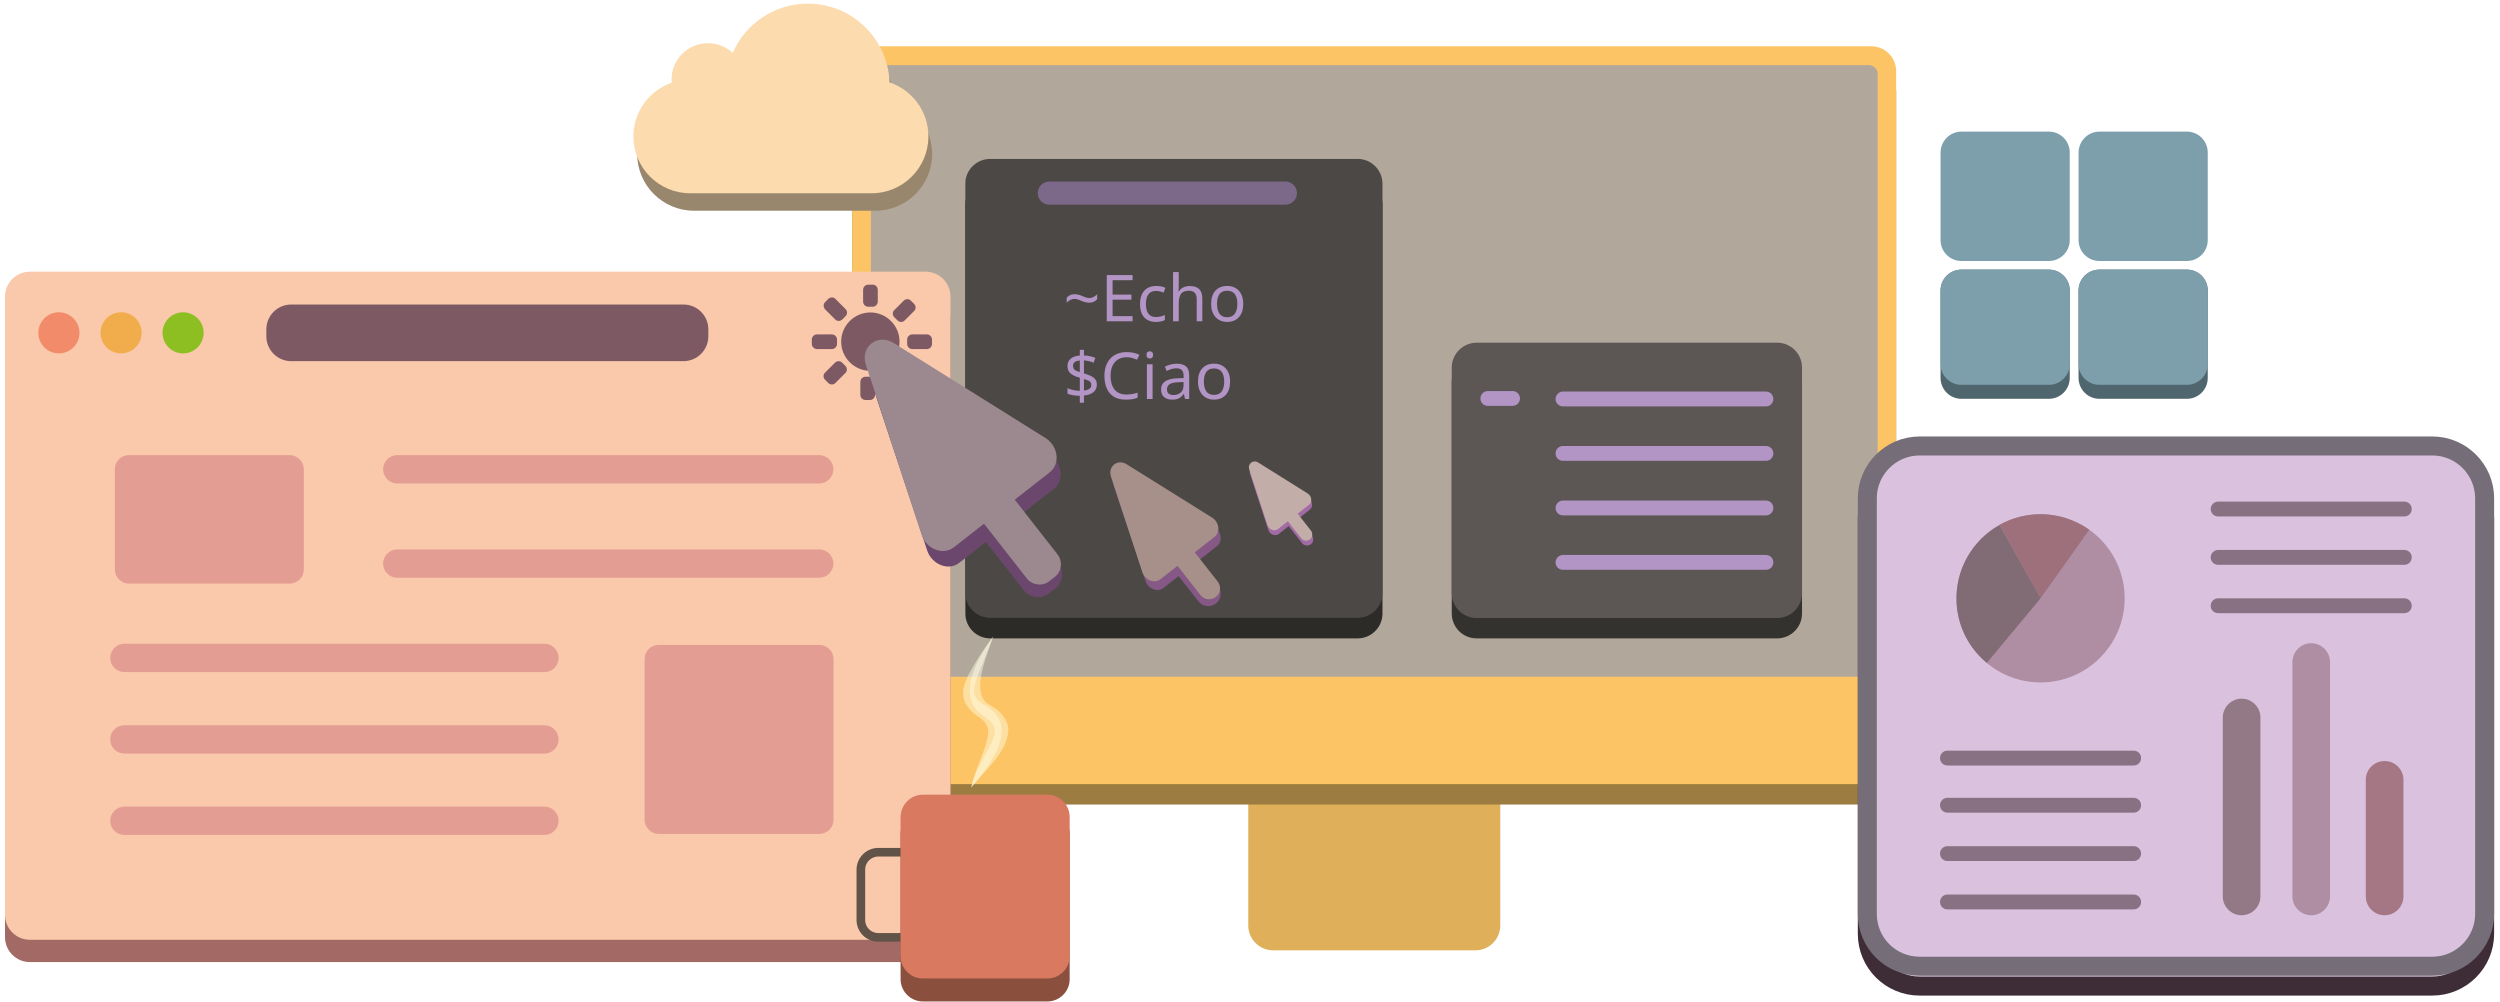
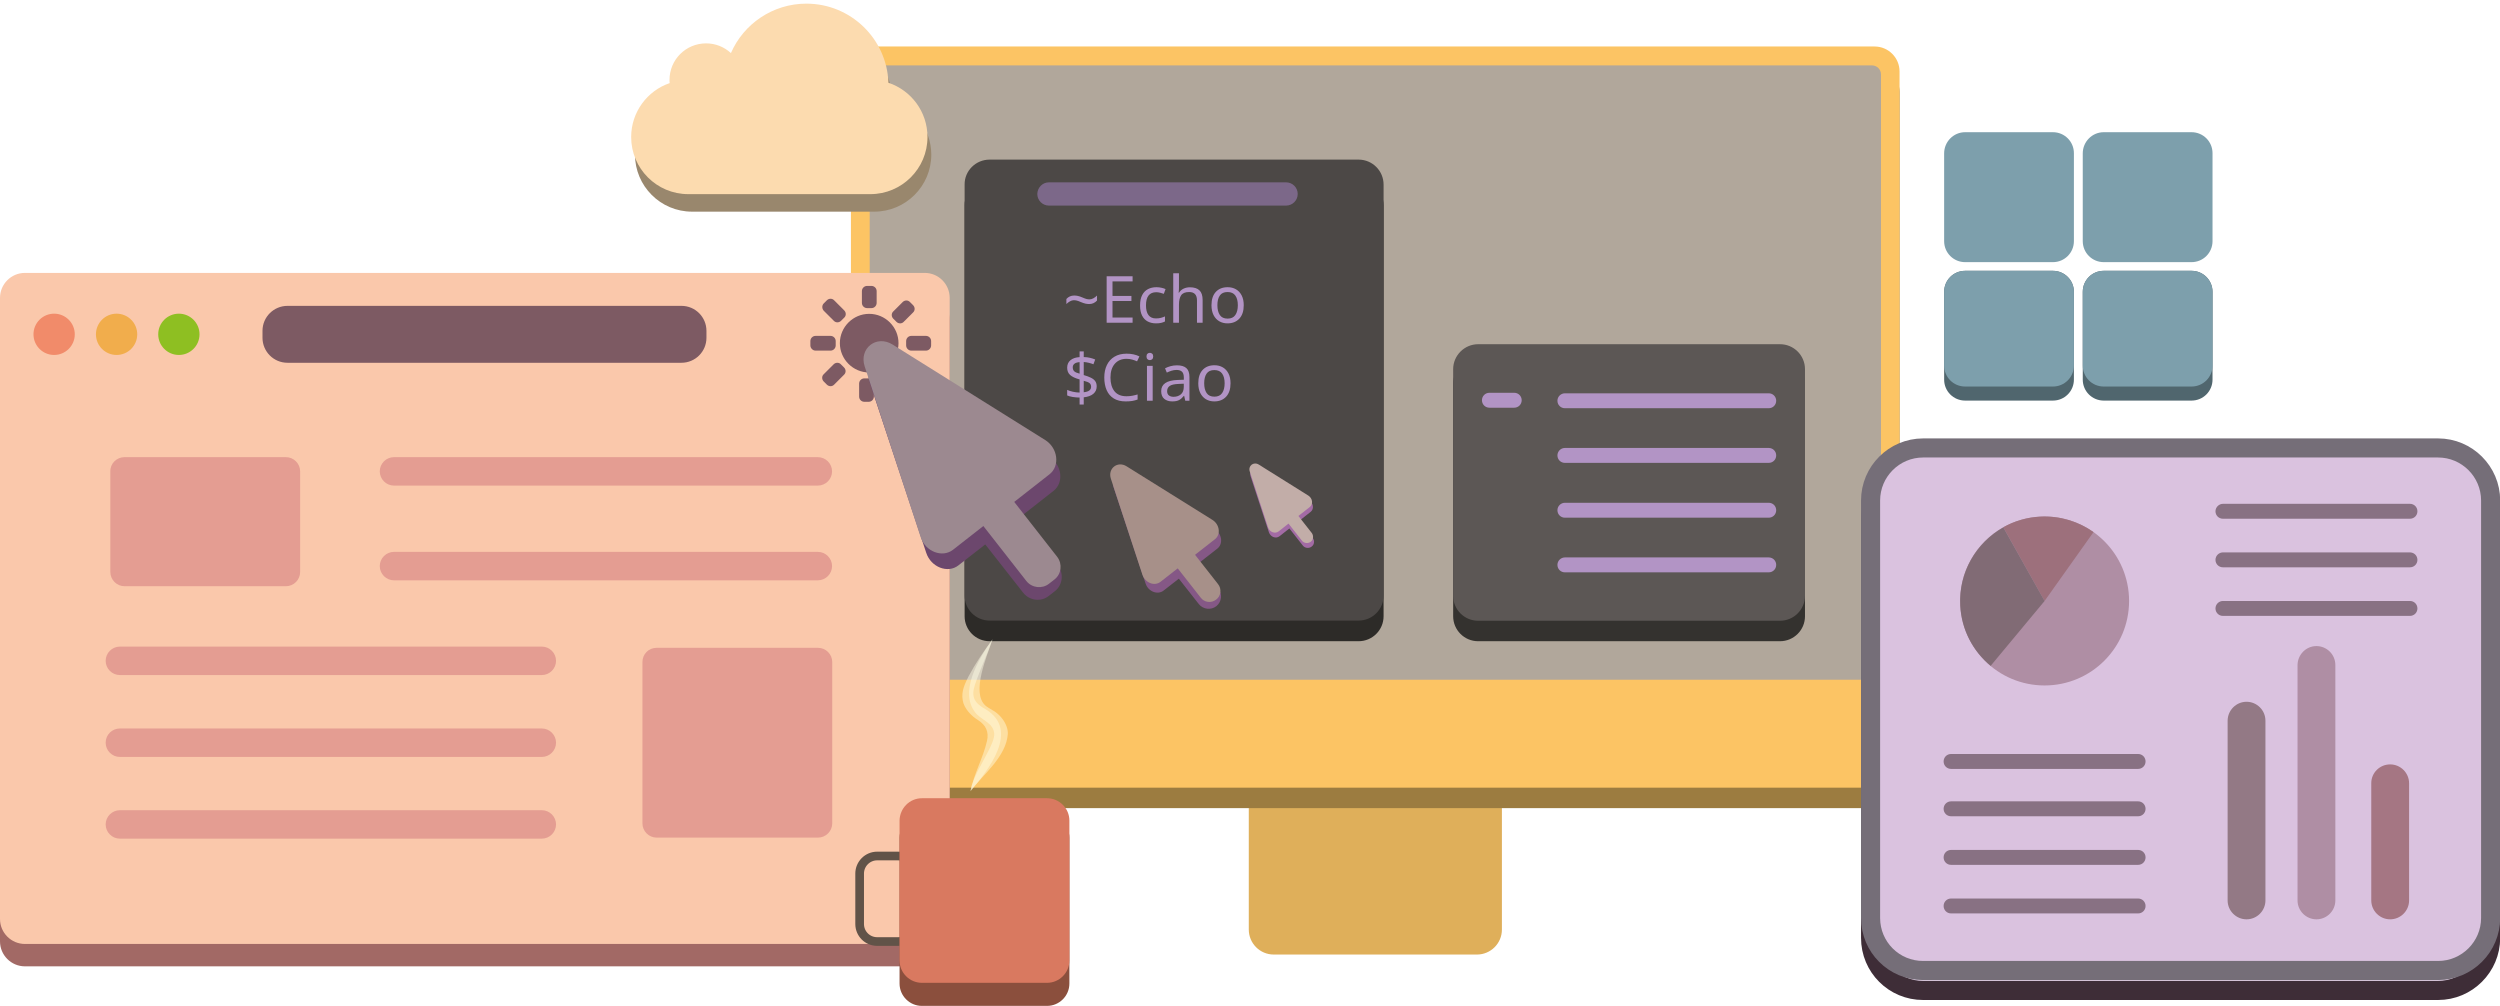
- <svg xmlns="http://www.w3.org/2000/svg" version="1.1" id="Livello_1" x="0px" y="0px" viewBox="0 0 1447.4 579.7" style="enable-background:new 0 0 1447.4 579.7;" xml:space="preserve">
+ <svg xmlns="http://www.w3.org/2000/svg" version="1.1" id="Livello_1" x="0px" y="0px" viewBox="0 0 1441 579.7" style="enable-background:new 0 0 1441 579.7;" xml:space="preserve">
  <style type="text/css">
	.st0{fill:#DFAF5A;}
	.st1{fill:#9C7C40;}
	.st2{fill:#FCC464;}
	.st3{fill:#B1A79B;}
	.st4{fill:#99876D;}
	.st5{fill:#FCDBAF;}
	.st6{fill:#A26965;}
	.st7{fill:#FAC8AB;}
	.st8{fill:#7D5A63;}
	.st9{fill:#F18B6A;}
	.st10{fill:#F1AD4C;}
	.st11{fill:#8EBF22;}
	.st12{fill:#E49D92;}
	.st13{fill:#7D9FAC;}
	.st14{fill:#50666E;}
	.st15{fill:#E4D3E9;stroke:#3E2D37;stroke-width:11;stroke-miterlimit:10;}
	.st16{fill:#DAC2DF;stroke:#756E78;stroke-width:11;stroke-miterlimit:10;}
	.st17{fill:#937985;}
	.st18{fill:#AF8EA4;}
	.st19{fill:#A57683;}
	.st20{fill:#2D2B28;}
	.st21{fill:#4C4846;}
	.st22{fill:#34322F;}
	.st23{fill:#5C5755;}
	.st24{fill:#B294C5;}
	.st25{fill:#7C6889;}
	.st26{opacity:0.57;fill:#49333D;enable-background:new    ;}
	.st27{fill:#9D707C;}
	.st28{fill:#816B75;}
	.st29{fill:none;stroke:#615348;stroke-width:5;stroke-miterlimit:10;}
	.st30{fill:#8B4F3D;}
	.st31{fill:#D97960;}
	.st32{opacity:0.47;}
	.st33{fill:#FFFCE6;}
	.st34{fill:#6C476D;}
	.st35{fill:#9C8990;}
	.st36{fill:#855886;}
	.st37{fill:#A79089;}
	.st38{fill:#A36BA5;}
	.st39{fill:#C2ADA8;}
	.st40{font-family:'SFMonoNerdFontComplete-Bold';}
	.st41{font-size:37.486px;}
</style>
  <g id="Mac">
-     <path class="st0" d="M737.1,357.9h117.1c8,0,14.4,6.5,14.4,14.4v163.5c0,8-6.5,14.4-14.4,14.4H737.1c-8,0-14.4-6.5-14.4-14.4V372.3   C722.7,364.3,729.1,357.9,737.1,357.9z" />
-     <path class="st1" d="M507.8,38.6h575.6c8,0,14.4,6.5,14.4,14.4v398.4c0,8-6.5,14.4-14.4,14.4H507.8c-8,0-14.4-6.5-14.4-14.4V53   C493.4,45.1,499.9,38.6,507.8,38.6z" />
-     <path class="st2" d="M507.8,26.8h575.6c8,0,14.4,6.5,14.4,14.4v398.4c0,8-6.5,14.4-14.4,14.4H507.8c-8,0-14.4-6.5-14.4-14.4V41.3   C493.4,33.3,499.9,26.8,507.8,26.8z" />
-     <path class="st3" d="M509.4,37.7h572.5c2.9,0,5.2,2.3,5.2,5.2v343.7c0,2.9-2.3,5.2-5.2,5.2H509.4c-2.9,0-5.2-2.3-5.2-5.2V42.9   C504.2,40,506.6,37.7,509.4,37.7z" />
+     <path class="st0" d="M734.2,357.9h117.1c8,0,14.4,6.5,14.4,14.4v163.5c0,8-6.5,14.4-14.4,14.4H734.2c-8,0-14.4-6.5-14.4-14.4V372.3   C719.8,364.3,726.2,357.9,734.2,357.9z" />
+     <path class="st1" d="M504.9,38.6h575.6c8,0,14.4,6.5,14.4,14.4v398.4c0,8-6.5,14.4-14.4,14.4H504.9c-8,0-14.4-6.5-14.4-14.4V53   C490.5,45.1,497,38.6,504.9,38.6z" />
+     <path class="st2" d="M504.9,26.8h575.6c8,0,14.4,6.5,14.4,14.4v398.4c0,8-6.5,14.4-14.4,14.4H504.9c-8,0-14.4-6.5-14.4-14.4V41.3   C490.5,33.3,497,26.8,504.9,26.8z" />
+     <path class="st3" d="M506.5,37.7H1079c2.9,0,5.2,2.3,5.2,5.2v343.7c0,2.9-2.3,5.2-5.2,5.2H506.5c-2.9,0-5.2-2.3-5.2-5.2V42.9   C501.3,40,503.7,37.7,506.5,37.7z" />
  </g>
  <g id="NUVOLA">
-     <path class="st4" d="M517.2,57.8c-0.9-25.4-21.8-45.6-47.3-45.6c-19.4,0-36.2,11.7-43.5,28.5c-3.8-3.5-8.8-5.6-14.3-5.6   c-11.7,0-21.1,9.4-21.1,21.1c0,0.6,0,1.2,0.1,1.8c-12.9,4.4-22.2,16.7-22.2,31.1l0,0c0,18.1,14.7,32.9,32.9,32.9h105   c18.1,0,32.9-14.7,32.9-32.9l0,0C539.6,74.5,530.2,62.2,517.2,57.8L517.2,57.8z" />
-     <path class="st5" d="M515,47.7c-0.9-25.4-21.8-45.6-47.3-45.6c-19.4,0-36.2,11.7-43.5,28.5c-3.8-3.5-8.8-5.6-14.3-5.6   c-11.7,0-21.1,9.4-21.1,21.1c0,0.6,0,1.2,0.1,1.8c-12.9,4.4-22.2,16.7-22.2,31.1l0,0c0,18.1,14.7,32.9,32.9,32.9h105   c18.1,0,32.9-14.7,32.9-32.9l0,0C537.5,64.4,528.1,52.1,515,47.7L515,47.7z" />
+     <path class="st4" d="M514.3,57.8c-0.9-25.4-21.8-45.6-47.3-45.6c-19.4,0-36.2,11.7-43.5,28.5c-3.8-3.5-8.8-5.6-14.3-5.6   c-11.7,0-21.1,9.4-21.1,21.1c0,0.6,0,1.2,0.1,1.8C375.3,62.4,366,74.7,366,89.1l0,0c0,18.1,14.7,32.9,32.9,32.9h105   c18.1,0,32.9-14.7,32.9-32.9l0,0C536.7,74.5,527.3,62.2,514.3,57.8L514.3,57.8z" />
+     <path class="st5" d="M512.1,47.7c-0.9-25.4-21.8-45.6-47.3-45.6c-19.4,0-36.2,11.7-43.5,28.5c-3.8-3.5-8.8-5.6-14.3-5.6   c-11.7,0-21.1,9.4-21.1,21.1c0,0.6,0,1.2,0.1,1.8c-12.9,4.4-22.2,16.7-22.2,31.1l0,0c0,18.1,14.7,32.9,32.9,32.9h105   c18.1,0,32.9-14.7,32.9-32.9l0,0C534.6,64.4,525.2,52.1,512.1,47.7L512.1,47.7z" />
  </g>
  <g id="Livello_3">
-     <path class="st6" d="M17.3,170.2h518.6c8,0,14.4,6.5,14.4,14.4v358c0,8-6.5,14.4-14.4,14.4H17.3c-8,0-14.4-6.5-14.4-14.4v-358   C2.9,176.6,9.3,170.2,17.3,170.2z" />
-     <path class="st7" d="M17.3,157.3h518.6c8,0,14.4,6.5,14.4,14.4v358c0,8-6.5,14.4-14.4,14.4H17.3c-8,0-14.4-6.5-14.4-14.4v-358   C2.9,163.8,9.3,157.3,17.3,157.3z" />
-     <path class="st8" d="M168.6,176.3h227.1c8,0,14.4,6.5,14.4,14.4v4c0,8-6.5,14.4-14.4,14.4H168.6c-8,0-14.4-6.5-14.4-14.4v-4   C154.2,182.7,160.7,176.3,168.6,176.3z" />
-     <circle class="st9" cx="34.1" cy="192.7" r="11.9" />
-     <circle class="st10" cx="70.1" cy="192.7" r="11.9" />
-     <circle class="st11" cx="106" cy="192.7" r="11.9" />
-     <path class="st12" d="M74.7,263.5h93c4.5,0,8.2,3.7,8.2,8.2v58c0,4.5-3.7,8.2-8.2,8.2h-93c-4.5,0-8.2-3.7-8.2-8.2v-58   C66.4,267.2,70.1,263.5,74.7,263.5z" />
-     <path class="st12" d="M230,263.5h244.3c4.5,0,8.2,3.7,8.2,8.2v0c0,4.5-3.7,8.2-8.2,8.2H230c-4.5,0-8.2-3.7-8.2-8.2v0   C221.8,267.2,225.5,263.5,230,263.5z" />
-     <path class="st12" d="M230,318.1h244.3c4.5,0,8.2,3.7,8.2,8.2v0c0,4.5-3.7,8.2-8.2,8.2H230c-4.5,0-8.2-3.7-8.2-8.2v0   C221.8,321.8,225.5,318.1,230,318.1z" />
-     <path class="st12" d="M72,372.7h243.2c4.5,0,8.2,3.7,8.2,8.2v0c0,4.5-3.7,8.2-8.2,8.2H72c-4.5,0-8.2-3.7-8.2-8.2v0   C63.8,376.4,67.5,372.7,72,372.7z" />
-     <path class="st12" d="M381.4,373.4h93c4.5,0,8.2,3.7,8.2,8.2v93c0,4.5-3.7,8.2-8.2,8.2h-93c-4.5,0-8.2-3.7-8.2-8.2v-93   C373.2,377,376.8,373.4,381.4,373.4z" />
-     <path class="st12" d="M72,419.9h243.2c4.5,0,8.2,3.7,8.2,8.2v0c0,4.5-3.7,8.2-8.2,8.2H72c-4.5,0-8.2-3.7-8.2-8.2v0   C63.8,423.5,67.5,419.9,72,419.9z" />
-     <path class="st12" d="M72,467h243.2c4.5,0,8.2,3.7,8.2,8.2v0c0,4.5-3.7,8.2-8.2,8.2H72c-4.5,0-8.2-3.7-8.2-8.2v0   C63.8,470.7,67.5,467,72,467z" />
-     <path class="st8" d="M503.9,180.9L503.9,180.9c9.3,0,16.9,7.6,16.9,16.9l0,0c0,9.3-7.6,16.9-16.9,16.9l0,0   c-9.3,0-16.9-7.6-16.9-16.9l0,0C487,188.5,494.6,180.9,503.9,180.9z" />
-     <path class="st8" d="M502.7,164.8h2.5c1.6,0,3,1.3,3,3v6.8c0,1.6-1.3,3-3,3h-2.5c-1.6,0-3-1.3-3-3v-6.8   C499.7,166.1,501.1,164.8,502.7,164.8z" />
-     <path class="st8" d="M501.1,218.1h2.5c1.6,0,3,1.3,3,3v7.5c0,1.6-1.3,3-3,3h-2.5c-1.6,0-3-1.3-3-3v-7.5   C498.1,219.5,499.4,218.1,501.1,218.1z" />
-     <path class="st8" d="M470,199.1v-2.5c0-1.6,1.3-3,3-3h8.6c1.6,0,3,1.3,3,3v2.5c0,1.6-1.3,3-3,3H473   C471.4,202.1,470,200.7,470,199.1z" />
-     <path class="st8" d="M525.2,199.1v-2.5c0-1.6,1.3-3,3-3h8.4c1.6,0,3,1.3,3,3v2.5c0,1.6-1.3,3-3,3h-8.4   C526.5,202.1,525.2,200.7,525.2,199.1z" />
-     <path class="st8" d="M477.7,174.9l1.8-1.8c1.2-1.2,3.1-1.2,4.2,0l5.8,5.8c1.2,1.2,1.2,3.1,0,4.2l-1.8,1.8c-1.2,1.2-3.1,1.2-4.2,0   l-5.8-5.8C476.6,177.9,476.6,176,477.7,174.9z" />
-     <path class="st8" d="M479.5,221.7l-1.8-1.8c-1.2-1.2-1.2-3.1,0-4.2l5.7-5.7c1.2-1.2,3.1-1.2,4.2,0l1.8,1.8c1.2,1.2,1.2,3.1,0,4.2   l-5.7,5.7C482.6,222.9,480.7,222.9,479.5,221.7z" />
-     <path class="st8" d="M519.6,185.5l-1.8-1.8c-1.2-1.2-1.2-3.1,0-4.2l5.4-5.4c1.2-1.2,3.1-1.2,4.2,0l1.8,1.8c1.2,1.2,1.2,3.1,0,4.2   l-5.4,5.4C522.7,186.7,520.8,186.7,519.6,185.5z" />
+     <path class="st6" d="M14.4,170.2H533c8,0,14.4,6.5,14.4,14.4v358c0,8-6.5,14.4-14.4,14.4H14.4c-8,0-14.4-6.5-14.4-14.4v-358   C0,176.6,6.4,170.2,14.4,170.2z" />
+     <path class="st7" d="M14.4,157.3H533c8,0,14.4,6.5,14.4,14.4v358c0,8-6.5,14.4-14.4,14.4H14.4c-8,0-14.4-6.5-14.4-14.4v-358   C0,163.8,6.4,157.3,14.4,157.3z" />
+     <path class="st8" d="M165.7,176.3h227.1c8,0,14.4,6.5,14.4,14.4v4c0,8-6.5,14.4-14.4,14.4H165.7c-8,0-14.4-6.5-14.4-14.4v-4   C151.3,182.7,157.8,176.3,165.7,176.3z" />
+     <circle class="st9" cx="31.2" cy="192.7" r="11.9" />
+     <circle class="st10" cx="67.2" cy="192.7" r="11.9" />
+     <circle class="st11" cx="103.1" cy="192.7" r="11.9" />
+     <path class="st12" d="M71.8,263.5h93c4.5,0,8.2,3.7,8.2,8.2v58c0,4.5-3.7,8.2-8.2,8.2h-93c-4.5,0-8.2-3.7-8.2-8.2v-58   C63.5,267.2,67.2,263.5,71.8,263.5z" />
+     <path class="st12" d="M227.1,263.5h244.3c4.5,0,8.2,3.7,8.2,8.2l0,0c0,4.5-3.7,8.2-8.2,8.2H227.1c-4.5,0-8.2-3.7-8.2-8.2l0,0   C218.9,267.2,222.6,263.5,227.1,263.5z" />
+     <path class="st12" d="M227.1,318.1h244.3c4.5,0,8.2,3.7,8.2,8.2l0,0c0,4.5-3.7,8.2-8.2,8.2H227.1c-4.5,0-8.2-3.7-8.2-8.2l0,0   C218.9,321.8,222.6,318.1,227.1,318.1z" />
+     <path class="st12" d="M69.1,372.7h243.2c4.5,0,8.2,3.7,8.2,8.2l0,0c0,4.5-3.7,8.2-8.2,8.2H69.1c-4.5,0-8.2-3.7-8.2-8.2l0,0   C60.9,376.4,64.6,372.7,69.1,372.7z" />
+     <path class="st12" d="M378.5,373.4h93c4.5,0,8.2,3.7,8.2,8.2v93c0,4.5-3.7,8.2-8.2,8.2h-93c-4.5,0-8.2-3.7-8.2-8.2v-93   C370.3,377,373.9,373.4,378.5,373.4z" />
+     <path class="st12" d="M69.1,419.9h243.2c4.5,0,8.2,3.7,8.2,8.2l0,0c0,4.5-3.7,8.2-8.2,8.2H69.1c-4.5,0-8.2-3.7-8.2-8.2l0,0   C60.9,423.5,64.6,419.9,69.1,419.9z" />
+     <path class="st12" d="M69.1,467h243.2c4.5,0,8.2,3.7,8.2,8.2l0,0c0,4.5-3.7,8.2-8.2,8.2H69.1c-4.5,0-8.2-3.7-8.2-8.2l0,0   C60.9,470.7,64.6,467,69.1,467z" />
+     <path class="st8" d="M501,180.9L501,180.9c9.3,0,16.9,7.6,16.9,16.9l0,0c0,9.3-7.6,16.9-16.9,16.9l0,0c-9.3,0-16.9-7.6-16.9-16.9   l0,0C484.1,188.5,491.7,180.9,501,180.9z" />
+     <path class="st8" d="M499.8,164.8h2.5c1.6,0,3,1.3,3,3v6.8c0,1.6-1.3,3-3,3h-2.5c-1.6,0-3-1.3-3-3v-6.8   C496.8,166.1,498.2,164.8,499.8,164.8z" />
+     <path class="st8" d="M498.2,218.1h2.5c1.6,0,3,1.3,3,3v7.5c0,1.6-1.3,3-3,3h-2.5c-1.6,0-3-1.3-3-3v-7.5   C495.2,219.5,496.5,218.1,498.2,218.1z" />
+     <path class="st8" d="M467.1,199.1v-2.5c0-1.6,1.3-3,3-3h8.6c1.6,0,3,1.3,3,3v2.5c0,1.6-1.3,3-3,3h-8.6   C468.5,202.1,467.1,200.7,467.1,199.1z" />
+     <path class="st8" d="M522.3,199.1v-2.5c0-1.6,1.3-3,3-3h8.4c1.6,0,3,1.3,3,3v2.5c0,1.6-1.3,3-3,3h-8.4   C523.6,202.1,522.3,200.7,522.3,199.1z" />
+     <path class="st8" d="M474.8,174.9l1.8-1.8c1.2-1.2,3.1-1.2,4.2,0l5.8,5.8c1.2,1.2,1.2,3.1,0,4.2l-1.8,1.8c-1.2,1.2-3.1,1.2-4.2,0   l-5.8-5.8C473.7,177.9,473.7,176,474.8,174.9z" />
+     <path class="st8" d="M476.6,221.7l-1.8-1.8c-1.2-1.2-1.2-3.1,0-4.2l5.7-5.7c1.2-1.2,3.1-1.2,4.2,0l1.8,1.8c1.2,1.2,1.2,3.1,0,4.2   l-5.7,5.7C479.7,222.9,477.8,222.9,476.6,221.7z" />
+     <path class="st8" d="M516.7,185.5l-1.8-1.8c-1.2-1.2-1.2-3.1,0-4.2l5.4-5.4c1.2-1.2,3.1-1.2,4.2,0l1.8,1.8c1.2,1.2,1.2,3.1,0,4.2   l-5.4,5.4C519.8,186.7,517.9,186.7,516.7,185.5z" />
  </g>
  <g id="windows">
-     <path class="st13" d="M1135.6,76.2h50.6c6.7,0,12.1,5.4,12.1,12.1V139c0,6.7-5.4,12.1-12.1,12.1h-50.6c-6.7,0-12.1-5.4-12.1-12.1   V88.4C1123.5,81.7,1128.9,76.2,1135.6,76.2z" />
-     <path class="st13" d="M1215.5,76.2h50.6c6.7,0,12.1,5.4,12.1,12.1V139c0,6.7-5.4,12.1-12.1,12.1h-50.6c-6.7,0-12.1-5.4-12.1-12.1   V88.4C1203.4,81.7,1208.8,76.2,1215.5,76.2z" />
-     <path class="st14" d="M1135.6,156.1h50.6c6.7,0,12.1,5.4,12.1,12.1v50.6c0,6.7-5.4,12.1-12.1,12.1h-50.6c-6.7,0-12.1-5.4-12.1-12.1   v-50.6C1123.5,161.5,1128.9,156.1,1135.6,156.1z" />
-     <path class="st14" d="M1215.5,156.1h50.6c6.7,0,12.1,5.4,12.1,12.1v50.6c0,6.7-5.4,12.1-12.1,12.1h-50.6c-6.7,0-12.1-5.4-12.1-12.1   v-50.6C1203.4,161.5,1208.8,156.1,1215.5,156.1z" />
-     <path class="st13" d="M1135.6,156.1h50.6c6.7,0,12.1,5.4,12.1,12.1v42.5c0,6.7-5.4,12.1-12.1,12.1h-50.6c-6.7,0-12.1-5.4-12.1-12.1   v-42.5C1123.5,161.5,1128.9,156.1,1135.6,156.1z" />
-     <path class="st13" d="M1215.5,156.1h50.6c6.7,0,12.1,5.4,12.1,12.1v42.5c0,6.7-5.4,12.1-12.1,12.1h-50.6c-6.7,0-12.1-5.4-12.1-12.1   v-42.5C1203.4,161.5,1208.8,156.1,1215.5,156.1z" />
+     <path class="st13" d="M1132.7,76.2h50.6c6.7,0,12.1,5.4,12.1,12.1V139c0,6.7-5.4,12.1-12.1,12.1h-50.6c-6.7,0-12.1-5.4-12.1-12.1   V88.4C1120.6,81.7,1126,76.2,1132.7,76.2z" />
+     <path class="st13" d="M1212.6,76.2h50.6c6.7,0,12.1,5.4,12.1,12.1V139c0,6.7-5.4,12.1-12.1,12.1h-50.6c-6.7,0-12.1-5.4-12.1-12.1   V88.4C1200.5,81.7,1205.9,76.2,1212.6,76.2z" />
+     <path class="st14" d="M1132.7,156.1h50.6c6.7,0,12.1,5.4,12.1,12.1v50.6c0,6.7-5.4,12.1-12.1,12.1h-50.6c-6.7,0-12.1-5.4-12.1-12.1   v-50.6C1120.6,161.5,1126,156.1,1132.7,156.1z" />
+     <path class="st14" d="M1212.6,156.1h50.6c6.7,0,12.1,5.4,12.1,12.1v50.6c0,6.7-5.4,12.1-12.1,12.1h-50.6c-6.7,0-12.1-5.4-12.1-12.1   v-50.6C1200.5,161.5,1205.9,156.1,1212.6,156.1z" />
+     <path class="st13" d="M1132.7,156.1h50.6c6.7,0,12.1,5.4,12.1,12.1v42.5c0,6.7-5.4,12.1-12.1,12.1h-50.6c-6.7,0-12.1-5.4-12.1-12.1   v-42.5C1120.6,161.5,1126,156.1,1132.7,156.1z" />
+     <path class="st13" d="M1212.6,156.1h50.6c6.7,0,12.1,5.4,12.1,12.1v42.5c0,6.7-5.4,12.1-12.1,12.1h-50.6c-6.7,0-12.1-5.4-12.1-12.1   v-42.5C1200.5,161.5,1205.9,156.1,1212.6,156.1z" />
  </g>
  <g id="Livello_19">
-     <path class="st15" d="M1081.1,540.6V300c0-16.7,13.6-30.3,30.3-30.3h296.8c16.7,0,30.3,13.6,30.3,30.3v240.6   c0,16.7-13.6,30.3-30.3,30.3h-296.8C1094.6,570.9,1081.1,557.4,1081.1,540.6z" />
-     <path class="st16" d="M1081.1,529.1V288.5c0-16.7,13.6-30.3,30.3-30.3h296.8c16.7,0,30.3,13.6,30.3,30.3v240.6   c0,16.7-13.6,30.3-30.3,30.3h-296.8C1094.6,559.4,1081.1,545.9,1081.1,529.1z" />
-     <path class="st17" d="M1297.8,404.5L1297.8,404.5c6,0,10.9,4.9,10.9,10.9V519c0,6-4.9,10.9-10.9,10.9h0c-6,0-10.9-4.9-10.9-10.9   V415.3C1287,409.3,1291.9,404.5,1297.8,404.5z" />
-     <path class="st18" d="M1338.1,372.4L1338.1,372.4c6,0,10.9,4.9,10.9,10.9V519c0,6-4.9,10.9-10.9,10.9h0c-6,0-10.9-4.9-10.9-10.9   V383.3C1327.3,377.3,1332.1,372.4,1338.1,372.4z" />
-     <path class="st19" d="M1380.6,440.6L1380.6,440.6c6,0,10.9,4.9,10.9,10.9V519c0,6-4.9,10.9-10.9,10.9h0c-6,0-10.9-4.9-10.9-10.9   v-67.6C1369.7,445.4,1374.6,440.6,1380.6,440.6z" />
+     <path class="st15" d="M1078.2,540.6V300c0-16.7,13.6-30.3,30.3-30.3h296.8c16.7,0,30.3,13.6,30.3,30.3v240.6   c0,16.7-13.6,30.3-30.3,30.3h-296.8C1091.7,570.9,1078.2,557.4,1078.2,540.6z" />
+     <path class="st16" d="M1078.2,529.1V288.5c0-16.7,13.6-30.3,30.3-30.3h296.8c16.7,0,30.3,13.6,30.3,30.3v240.6   c0,16.7-13.6,30.3-30.3,30.3h-296.8C1091.7,559.4,1078.2,545.9,1078.2,529.1z" />
+     <path class="st17" d="M1294.9,404.5L1294.9,404.5c6,0,10.9,4.9,10.9,10.9V519c0,6-4.9,10.9-10.9,10.9l0,0c-6,0-10.9-4.9-10.9-10.9   V415.3C1284.1,409.3,1289,404.5,1294.9,404.5z" />
+     <path class="st18" d="M1335.2,372.4L1335.2,372.4c6,0,10.9,4.9,10.9,10.9V519c0,6-4.9,10.9-10.9,10.9l0,0c-6,0-10.9-4.9-10.9-10.9   V383.3C1324.4,377.3,1329.2,372.4,1335.2,372.4z" />
+     <path class="st19" d="M1377.7,440.6L1377.7,440.6c6,0,10.9,4.9,10.9,10.9V519c0,6-4.9,10.9-10.9,10.9l0,0c-6,0-10.9-4.9-10.9-10.9   v-67.6C1366.8,445.4,1371.7,440.6,1377.7,440.6z" />
    <g id="Livello_5">
-       <path class="st20" d="M573.3,103.9h212.7c8,0,14.4,6.5,14.4,14.4v236.9c0,8-6.5,14.4-14.4,14.4H573.3c-8,0-14.4-6.5-14.4-14.4    V118.3C558.8,110.4,565.3,103.9,573.3,103.9z" />
-       <path class="st21" d="M573.3,92h212.7c8,0,14.4,6.5,14.4,14.4v236.9c0,8-6.5,14.4-14.4,14.4H573.3c-8,0-14.4-6.5-14.4-14.4V106.4    C558.8,98.5,565.3,92,573.3,92z" />
-       <path class="st22" d="M854.9,206.6h174c8,0,14.4,6.5,14.4,14.4v134.2c0,8-6.5,14.4-14.4,14.4h-174c-8,0-14.4-6.5-14.4-14.4V221    C840.5,213,847,206.6,854.9,206.6z" />
-       <path class="st23" d="M854.9,198.4h174c8,0,14.4,6.5,14.4,14.4v130.6c0,8-6.5,14.4-14.4,14.4h-174c-8,0-14.4-6.5-14.4-14.4V212.8    C840.5,204.9,847,198.4,854.9,198.4z" />
-       <path class="st24" d="M861.4,226.4h14.3c2.4,0,4.3,1.9,4.3,4.3v0c0,2.4-1.9,4.3-4.3,4.3h-14.3c-2.4,0-4.3-1.9-4.3-4.3v0    C857.1,228.3,859,226.4,861.4,226.4z" />
-       <path class="st24" d="M904.9,226.7h117.5c2.4,0,4.3,1.9,4.3,4.3v0c0,2.4-1.9,4.3-4.3,4.3H904.9c-2.4,0-4.3-1.9-4.3-4.3v0    C900.6,228.6,902.6,226.7,904.9,226.7z" />
-       <path class="st24" d="M904.9,258.2h117.5c2.4,0,4.3,1.9,4.3,4.3v0c0,2.4-1.9,4.3-4.3,4.3H904.9c-2.4,0-4.3-1.9-4.3-4.3v0    C900.6,260.1,902.6,258.2,904.9,258.2z" />
-       <path class="st24" d="M904.9,289.8h117.5c2.4,0,4.3,1.9,4.3,4.3v0c0,2.4-1.9,4.3-4.3,4.3H904.9c-2.4,0-4.3-1.9-4.3-4.3v0    C900.6,291.7,902.6,289.8,904.9,289.8z" />
-       <path class="st25" d="M607.5,105.1h136.7c3.7,0,6.7,3,6.7,6.7l0,0c0,3.7-3,6.7-6.7,6.7H607.5c-3.7,0-6.7-3-6.7-6.7l0,0    C600.9,108.1,603.8,105.1,607.5,105.1z" />
-       <path class="st24" d="M904.9,321.3h117.5c2.4,0,4.3,1.9,4.3,4.3l0,0c0,2.4-1.9,4.3-4.3,4.3H904.9c-2.4,0-4.3-1.9-4.3-4.3l0,0    C900.6,323.2,902.6,321.3,904.9,321.3z" />
-       <path class="st26" d="M1127.5,434.6h107.8c2.4,0,4.3,1.9,4.3,4.3l0,0c0,2.4-1.9,4.3-4.3,4.3h-107.8c-2.4,0-4.3-1.9-4.3-4.3l0,0    C1123.2,436.5,1125.1,434.6,1127.5,434.6z" />
-       <path class="st26" d="M1127.5,461.9h107.8c2.4,0,4.3,1.9,4.3,4.3l0,0c0,2.4-1.9,4.3-4.3,4.3h-107.8c-2.4,0-4.3-1.9-4.3-4.3l0,0    C1123.2,463.8,1125.1,461.9,1127.5,461.9z" />
-       <path class="st26" d="M1127.5,489.9h107.8c2.4,0,4.3,1.9,4.3,4.3l0,0c0,2.4-1.9,4.3-4.3,4.3h-107.8c-2.4,0-4.3-1.9-4.3-4.3l0,0    C1123.2,491.8,1125.1,489.9,1127.5,489.9z" />
-       <path class="st26" d="M1127.5,517.9h107.8c2.4,0,4.3,1.9,4.3,4.3l0,0c0,2.4-1.9,4.3-4.3,4.3h-107.8c-2.4,0-4.3-1.9-4.3-4.3l0,0    C1123.2,519.8,1125.1,517.9,1127.5,517.9z" />
-       <path class="st26" d="M1284.2,290.4H1392c2.4,0,4.3,1.9,4.3,4.3l0,0c0,2.4-1.9,4.3-4.3,4.3h-107.8c-2.4,0-4.3-1.9-4.3-4.3l0,0    C1279.9,292.4,1281.9,290.4,1284.2,290.4z" />
-       <path class="st26" d="M1284.2,318.4H1392c2.4,0,4.3,1.9,4.3,4.3v0c0,2.4-1.9,4.3-4.3,4.3h-107.8c-2.4,0-4.3-1.9-4.3-4.3v0    C1279.9,320.3,1281.9,318.4,1284.2,318.4z" />
-       <path class="st26" d="M1284.2,346.4H1392c2.4,0,4.3,1.9,4.3,4.3v0c0,2.4-1.9,4.3-4.3,4.3h-107.8c-2.4,0-4.3-1.9-4.3-4.3v0    C1279.9,348.3,1281.9,346.4,1284.2,346.4z" />
+       <path class="st20" d="M570.4,103.9h212.7c8,0,14.4,6.5,14.4,14.4v236.9c0,8-6.5,14.4-14.4,14.4H570.4c-8,0-14.4-6.5-14.4-14.4    V118.3C555.9,110.4,562.4,103.9,570.4,103.9z" />
+       <path class="st21" d="M570.4,92h212.7c8,0,14.4,6.5,14.4,14.4v236.9c0,8-6.5,14.4-14.4,14.4H570.4c-8,0-14.4-6.5-14.4-14.4V106.4    C555.9,98.5,562.4,92,570.4,92z" />
+       <path class="st22" d="M852,206.6h174c8,0,14.4,6.5,14.4,14.4v134.2c0,8-6.5,14.4-14.4,14.4H852c-8,0-14.4-6.5-14.4-14.4V221    C837.6,213,844.1,206.6,852,206.6z" />
+       <path class="st23" d="M852,198.4h174c8,0,14.4,6.5,14.4,14.4v130.6c0,8-6.5,14.4-14.4,14.4H852c-8,0-14.4-6.5-14.4-14.4V212.8    C837.6,204.9,844.1,198.4,852,198.4z" />
+       <path class="st24" d="M858.5,226.4h14.3c2.4,0,4.3,1.9,4.3,4.3l0,0c0,2.4-1.9,4.3-4.3,4.3h-14.3c-2.4,0-4.3-1.9-4.3-4.3l0,0    C854.2,228.3,856.1,226.4,858.5,226.4z" />
+       <path class="st24" d="M902,226.7h117.5c2.4,0,4.3,1.9,4.3,4.3l0,0c0,2.4-1.9,4.3-4.3,4.3H902c-2.4,0-4.3-1.9-4.3-4.3l0,0    C897.7,228.6,899.7,226.7,902,226.7z" />
+       <path class="st24" d="M902,258.2h117.5c2.4,0,4.3,1.9,4.3,4.3l0,0c0,2.4-1.9,4.3-4.3,4.3H902c-2.4,0-4.3-1.9-4.3-4.3l0,0    C897.7,260.1,899.7,258.2,902,258.2z" />
+       <path class="st24" d="M902,289.8h117.5c2.4,0,4.3,1.9,4.3,4.3l0,0c0,2.4-1.9,4.3-4.3,4.3H902c-2.4,0-4.3-1.9-4.3-4.3l0,0    C897.7,291.7,899.7,289.8,902,289.8z" />
+       <path class="st25" d="M604.6,105.1h136.7c3.7,0,6.7,3,6.7,6.7l0,0c0,3.7-3,6.7-6.7,6.7H604.6c-3.7,0-6.7-3-6.7-6.7l0,0    C598,108.1,600.9,105.1,604.6,105.1z" />
+       <path class="st24" d="M902,321.3h117.5c2.4,0,4.3,1.9,4.3,4.3l0,0c0,2.4-1.9,4.3-4.3,4.3H902c-2.4,0-4.3-1.9-4.3-4.3l0,0    C897.7,323.2,899.7,321.3,902,321.3z" />
+       <path class="st26" d="M1124.6,434.6h107.8c2.4,0,4.3,1.9,4.3,4.3l0,0c0,2.4-1.9,4.3-4.3,4.3h-107.8c-2.4,0-4.3-1.9-4.3-4.3l0,0    C1120.3,436.5,1122.2,434.6,1124.6,434.6z" />
+       <path class="st26" d="M1124.6,461.9h107.8c2.4,0,4.3,1.9,4.3,4.3l0,0c0,2.4-1.9,4.3-4.3,4.3h-107.8c-2.4,0-4.3-1.9-4.3-4.3l0,0    C1120.3,463.8,1122.2,461.9,1124.6,461.9z" />
+       <path class="st26" d="M1124.6,489.9h107.8c2.4,0,4.3,1.9,4.3,4.3l0,0c0,2.4-1.9,4.3-4.3,4.3h-107.8c-2.4,0-4.3-1.9-4.3-4.3l0,0    C1120.3,491.8,1122.2,489.9,1124.6,489.9z" />
+       <path class="st26" d="M1124.6,517.9h107.8c2.4,0,4.3,1.9,4.3,4.3l0,0c0,2.4-1.9,4.3-4.3,4.3h-107.8c-2.4,0-4.3-1.9-4.3-4.3l0,0    C1120.3,519.8,1122.2,517.9,1124.6,517.9z" />
+       <path class="st26" d="M1281.3,290.4h107.8c2.4,0,4.3,1.9,4.3,4.3l0,0c0,2.4-1.9,4.3-4.3,4.3h-107.8c-2.4,0-4.3-1.9-4.3-4.3l0,0    C1277,292.4,1279,290.4,1281.3,290.4z" />
+       <path class="st26" d="M1281.3,318.4h107.8c2.4,0,4.3,1.9,4.3,4.3l0,0c0,2.4-1.9,4.3-4.3,4.3h-107.8c-2.4,0-4.3-1.9-4.3-4.3l0,0    C1277,320.3,1279,318.4,1281.3,318.4z" />
+       <path class="st26" d="M1281.3,346.4h107.8c2.4,0,4.3,1.9,4.3,4.3l0,0c0,2.4-1.9,4.3-4.3,4.3h-107.8c-2.4,0-4.3-1.9-4.3-4.3l0,0    C1277,348.3,1279,346.4,1281.3,346.4z" />
    </g>
-     <circle class="st18" cx="1181.4" cy="346.4" r="48.7" />
-     <path class="st27" d="M1178.8,297.8c-7.7,0.4-14.9,2.6-21.2,6.1l23.8,42.5l28.2-39.7C1200.9,300.6,1190.2,297.2,1178.8,297.8   L1178.8,297.8z" />
-     <path class="st28" d="M1157.6,304c-15.6,8.8-25.8,25.9-24.8,45c0.7,14.1,7.4,26.4,17.5,34.8l31.1-37.4L1157.6,304L1157.6,304z" />
+     <circle class="st18" cx="1178.5" cy="346.4" r="48.7" />
+     <path class="st27" d="M1175.9,297.8c-7.7,0.4-14.9,2.6-21.2,6.1l23.8,42.5l28.2-39.7C1198,300.6,1187.3,297.2,1175.9,297.8   L1175.9,297.8z" />
+     <path class="st28" d="M1154.7,304c-15.6,8.8-25.8,25.9-24.8,45c0.7,14.1,7.4,26.4,17.5,34.8l31.1-37.4L1154.7,304L1154.7,304z" />
  </g>
  <g id="tazza">
-     <path class="st29" d="M508.5,493.4h12c5.6,0,10.1,4.5,10.1,10.1v29.1c0,5.6-4.5,10.1-10.1,10.1h-12c-5.6,0-10.1-4.5-10.1-10.1   v-29.1C498.4,498,502.9,493.4,508.5,493.4z" />
-     <path class="st30" d="M534.3,469.9h72.1c7.1,0,12.9,5.8,12.9,12.9v84.1c0,7.1-5.8,12.9-12.9,12.9h-72.1c-7.1,0-12.9-5.8-12.9-12.9   v-84.1C521.5,475.6,527.2,469.9,534.3,469.9z" />
-     <path class="st31" d="M534.3,460.1h72.1c7.1,0,12.9,5.8,12.9,12.9v80.6c0,7.1-5.8,12.9-12.9,12.9h-72.1c-7.1,0-12.9-5.8-12.9-12.9   V473C521.5,465.9,527.2,460.1,534.3,460.1z" />
+     <path class="st29" d="M505.6,493.4h12c5.6,0,10.1,4.5,10.1,10.1v29.1c0,5.6-4.5,10.1-10.1,10.1h-12c-5.6,0-10.1-4.5-10.1-10.1   v-29.1C495.5,498,500,493.4,505.6,493.4z" />
+     <path class="st30" d="M531.4,469.9h72.1c7.1,0,12.9,5.8,12.9,12.9v84.1c0,7.1-5.8,12.9-12.9,12.9h-72.1c-7.1,0-12.9-5.8-12.9-12.9   v-84.1C518.6,475.6,524.3,469.9,531.4,469.9z" />
+     <path class="st31" d="M531.4,460.1h72.1c7.1,0,12.9,5.8,12.9,12.9v80.6c0,7.1-5.8,12.9-12.9,12.9h-72.1c-7.1,0-12.9-5.8-12.9-12.9   V473C518.6,465.9,524.3,460.1,531.4,460.1z" />
    <g class="st32">
-       <path class="st33" d="M575,368.5c-3.1,9.6-12.5,30.6-4.1,38.2c1.1,1,2.8,1.8,4.8,3.1c3.1,1.8,6.2,5.4,7.4,9    c0.5,1.3,0.8,2.9,0.7,4.3c-0.9,12.9-14.1,23.4-21.6,32.8c1.8-8.3,6.7-15.6,10.4-23c1.5-3,3.4-6.8,3.4-9.9    c-0.5-5.9-5.9-7.3-10-11.2C554.7,399.7,567.2,379.3,575,368.5L575,368.5L575,368.5z" />
+       <path class="st33" d="M572.1,368.5c-3.1,9.6-12.5,30.6-4.1,38.2c1.1,1,2.8,1.8,4.8,3.1c3.1,1.8,6.2,5.4,7.4,9    c0.5,1.3,0.8,2.9,0.7,4.3c-0.9,12.9-14.1,23.4-21.6,32.8c1.8-8.3,6.7-15.6,10.4-23c1.5-3,3.4-6.8,3.4-9.9    c-0.5-5.9-5.9-7.3-10-11.2C551.8,399.7,564.3,379.3,572.1,368.5L572.1,368.5L572.1,368.5z" />
    </g>
    <g class="st32">
-       <path class="st33" d="M575,368.5c-2.8,7.9-6.3,15.6-9.1,23.2c-3,8-3.5,12.4,5.1,17.1c20,12.2,1.5,35-8.7,47.3    c1.9-10.1,7.3-19.2,9.5-29c1.2-5.2-0.6-9.1-5.1-12c-3.7-2.2-8.2-6.7-8.9-11.5c-0.9-5.4,1.3-9.4,3.4-13.8    C565.3,382.1,570,375.3,575,368.5L575,368.5L575,368.5z" />
+       <path class="st33" d="M572.1,368.5c-2.8,7.9-6.3,15.6-9.1,23.2c-3,8-3.5,12.4,5.1,17.1c20,12.2,1.5,35-8.7,47.3    c1.9-10.1,7.3-19.2,9.5-29c1.2-5.2-0.6-9.1-5.1-12c-3.7-2.2-8.2-6.7-8.9-11.5c-0.9-5.4,1.3-9.4,3.4-13.8    C562.4,382.1,567.1,375.3,572.1,368.5L572.1,368.5L572.1,368.5z" />
    </g>
  </g>
  <g id="Livello_2_00000125591849901423355120000016568697800743574201_">
-     <path class="st34" d="M612.7,326l-21.9-27.9l19.4-15.2c6.1-4.8,4.8-15.1-2.6-19.7L520.1,208c-9.3-5.8-19.4,2.1-15.9,12.5l32.6,98.2   c2.7,8.2,12.4,12,18.5,7.2l15.5-12.1l21.9,27.9c3.6,4.5,10.2,5.4,14.7,1.8l3.6-2.8C615.4,337.2,616.2,330.6,612.7,326L612.7,326z" />
-     <path class="st35" d="M612.3,321l-24.8-31.7l20.3-15.9c6.2-4.8,4.9-15.2-2.5-19.8l-87.9-55c-9.3-5.8-19.5,2.2-16.1,12.6l32.3,98.5   c2.7,8.2,12.4,12,18.6,7.2l17.5-13.7l24.8,31.7c3.2,4,9,4.7,13,1.6l3.2-2.5C614.7,330.9,615.4,325.1,612.3,321L612.3,321z" />
-     <path class="st36" d="M673.6,340.4l31-24.2c3.4-2.7,2.7-8.5-1.5-11.1L653.8,274c-5.2-3.3-10.9,1.2-9,7l18.4,55.3   C664.7,341,670.2,343.1,673.6,340.4L673.6,340.4z" />
-     <path class="st36" d="M676.4,314.3L676.4,314.3c3.1-2.4,7.6-1.9,10.1,1.2l18.7,23.8c2.4,3.1,1.9,7.6-1.2,10.1l0,0   c-3.1,2.4-7.6,1.9-10.1-1.2l-18.7-23.8C672.8,321.3,673.3,316.8,676.4,314.3z" />
-     <path class="st37" d="M671.9,335.3l31.3-24.5c3.5-2.7,2.7-8.5-1.4-11.1l-49.5-30.9c-5.2-3.3-11,1.2-9.1,7.1l18.2,55.4   C663,336,668.4,338.1,671.9,335.3z" />
-     <path class="st37" d="M676.4,310.5L676.4,310.5c2.8-2.2,6.8-1.7,8.9,1.1l19.7,25.1c2.2,2.8,1.7,6.8-1.1,8.9l0,0   c-2.8,2.2-6.8,1.7-8.9-1.1l-19.7-25.1C673.2,316.7,673.6,312.7,676.4,310.5z" />
-     <path class="st38" d="M759.5,310l-7.7-9.8l6.6-5.2c2-1.6,1.6-4.9-0.8-6.5L729,270.6c-3-1.9-6.4,0.7-5.2,4.1l10.5,32.1   c0.9,2.7,4,3.9,6.1,2.3l5.7-4.5l7.7,9.8c1.2,1.6,3.6,1.9,5.2,0.6C760.5,313.9,760.8,311.6,759.5,310L759.5,310z" />
-     <path class="st39" d="M759,307.2l-7.7-9.8l6.6-5.2c2-1.6,1.6-4.9-0.8-6.5l-28.6-17.9c-3-1.9-6.4,0.7-5.2,4.1l10.5,32.1   c0.9,2.7,4,3.9,6.1,2.3l5.7-4.5l7.7,9.8c1.2,1.6,3.6,1.9,5.2,0.6C759.9,311.2,760.2,308.8,759,307.2L759,307.2z" />
+     <path class="st34" d="M609.8,326l-21.9-27.9l19.4-15.2c6.1-4.8,4.8-15.1-2.6-19.7L517.2,208c-9.3-5.8-19.4,2.1-15.9,12.5l32.6,98.2   c2.7,8.2,12.4,12,18.5,7.2l15.5-12.1l21.9,27.9c3.6,4.5,10.2,5.4,14.7,1.8l3.6-2.8C612.5,337.2,613.3,330.6,609.8,326L609.8,326z" />
+     <path class="st35" d="M609.4,321l-24.8-31.7l20.3-15.9c6.2-4.8,4.9-15.2-2.5-19.8l-87.9-55c-9.3-5.8-19.5,2.2-16.1,12.6l32.3,98.5   c2.7,8.2,12.4,12,18.6,7.2l17.5-13.7l24.8,31.7c3.2,4,9,4.7,13,1.6l3.2-2.5C611.8,330.9,612.5,325.1,609.4,321L609.4,321z" />
+     <path class="st36" d="M670.7,340.4l31-24.2c3.4-2.7,2.7-8.5-1.5-11.1L650.9,274c-5.2-3.3-10.9,1.2-9,7l18.4,55.3   C661.8,341,667.3,343.1,670.7,340.4L670.7,340.4z" />
+     <path class="st36" d="M673.5,314.3L673.5,314.3c3.1-2.4,7.6-1.9,10.1,1.2l18.7,23.8c2.4,3.1,1.9,7.6-1.2,10.1l0,0   c-3.1,2.4-7.6,1.9-10.1-1.2l-18.7-23.8C669.9,321.3,670.4,316.8,673.5,314.3z" />
+     <path class="st37" d="M669,335.3l31.3-24.5c3.5-2.7,2.7-8.5-1.4-11.1l-49.5-30.9c-5.2-3.3-11,1.2-9.1,7.1l18.2,55.4   C660.1,336,665.5,338.1,669,335.3z" />
+     <path class="st37" d="M673.5,310.5L673.5,310.5c2.8-2.2,6.8-1.7,8.9,1.1l19.7,25.1c2.2,2.8,1.7,6.8-1.1,8.9l0,0   c-2.8,2.2-6.8,1.7-8.9-1.1l-19.7-25.1C670.3,316.7,670.7,312.7,673.5,310.5z" />
+     <path class="st38" d="M756.6,310l-7.7-9.8l6.6-5.2c2-1.6,1.6-4.9-0.8-6.5l-28.6-17.9c-3-1.9-6.4,0.7-5.2,4.1l10.5,32.1   c0.9,2.7,4,3.9,6.1,2.3l5.7-4.5l7.7,9.8c1.2,1.6,3.6,1.9,5.2,0.6C757.6,313.9,757.9,311.6,756.6,310L756.6,310z" />
+     <path class="st39" d="M756.1,307.2l-7.7-9.8l6.6-5.2c2-1.6,1.6-4.9-0.8-6.5l-28.6-17.9c-3-1.9-6.4,0.7-5.2,4.1l10.5,32.1   c0.9,2.7,4,3.9,6.1,2.3l5.7-4.5l7.7,9.8c1.2,1.6,3.6,1.9,5.2,0.6C757,311.2,757.3,308.8,756.1,307.2L756.1,307.2z" />
  </g>
  <g id="terminale">
-     <text transform="matrix(1 0 0 1 615.6903 186.0132)" class="st24 st40 st41">~Echo  </text>
-     <text transform="matrix(1 0 0 1 615.6903 230.9976)" class="st24 st40 st41">$Ciao</text>
+     <text transform="matrix(1 0 0 1 612.7903 186.0132)" class="st24 st40 st41">~Echo  </text>
+     <text transform="matrix(1 0 0 1 612.7903 230.9976)" class="st24 st40 st41">$Ciao</text>
  </g>
</svg>
